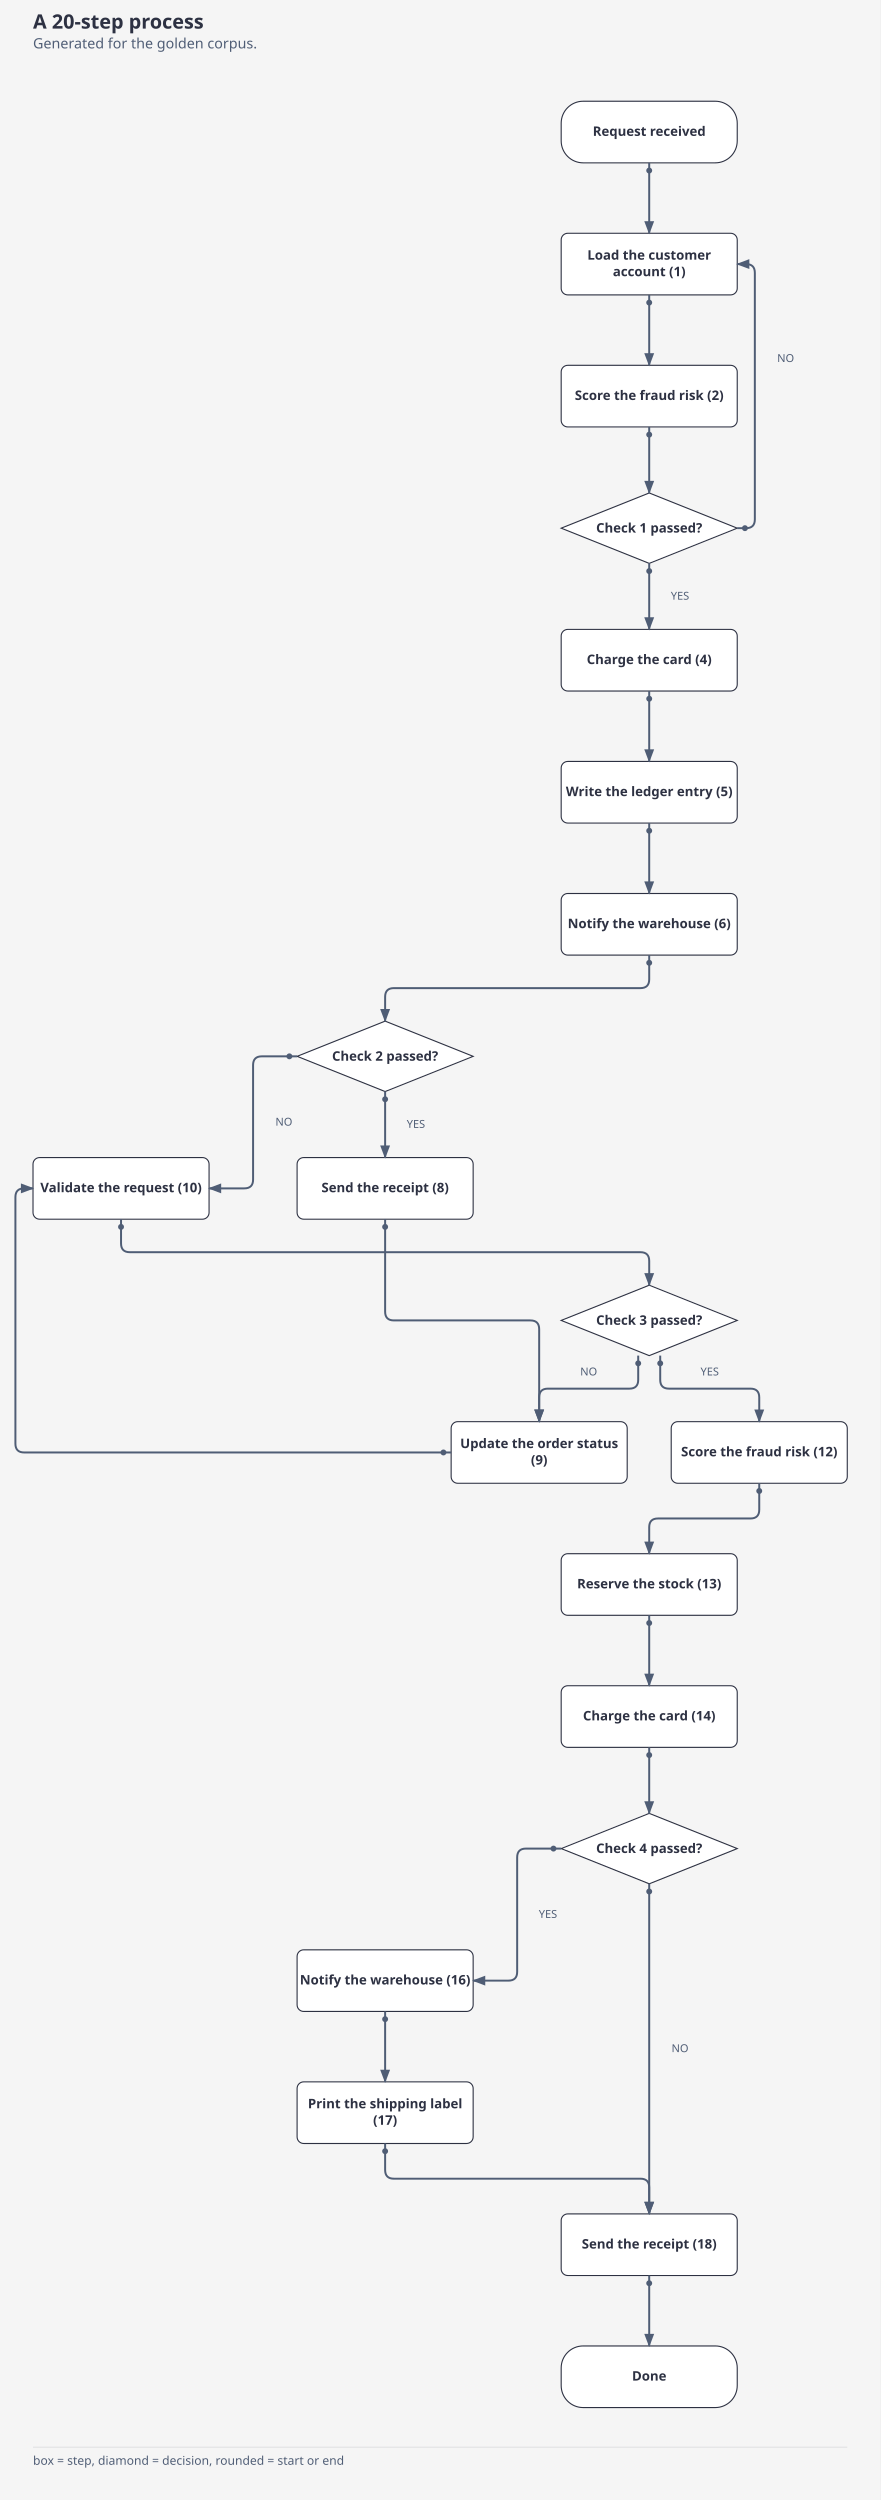
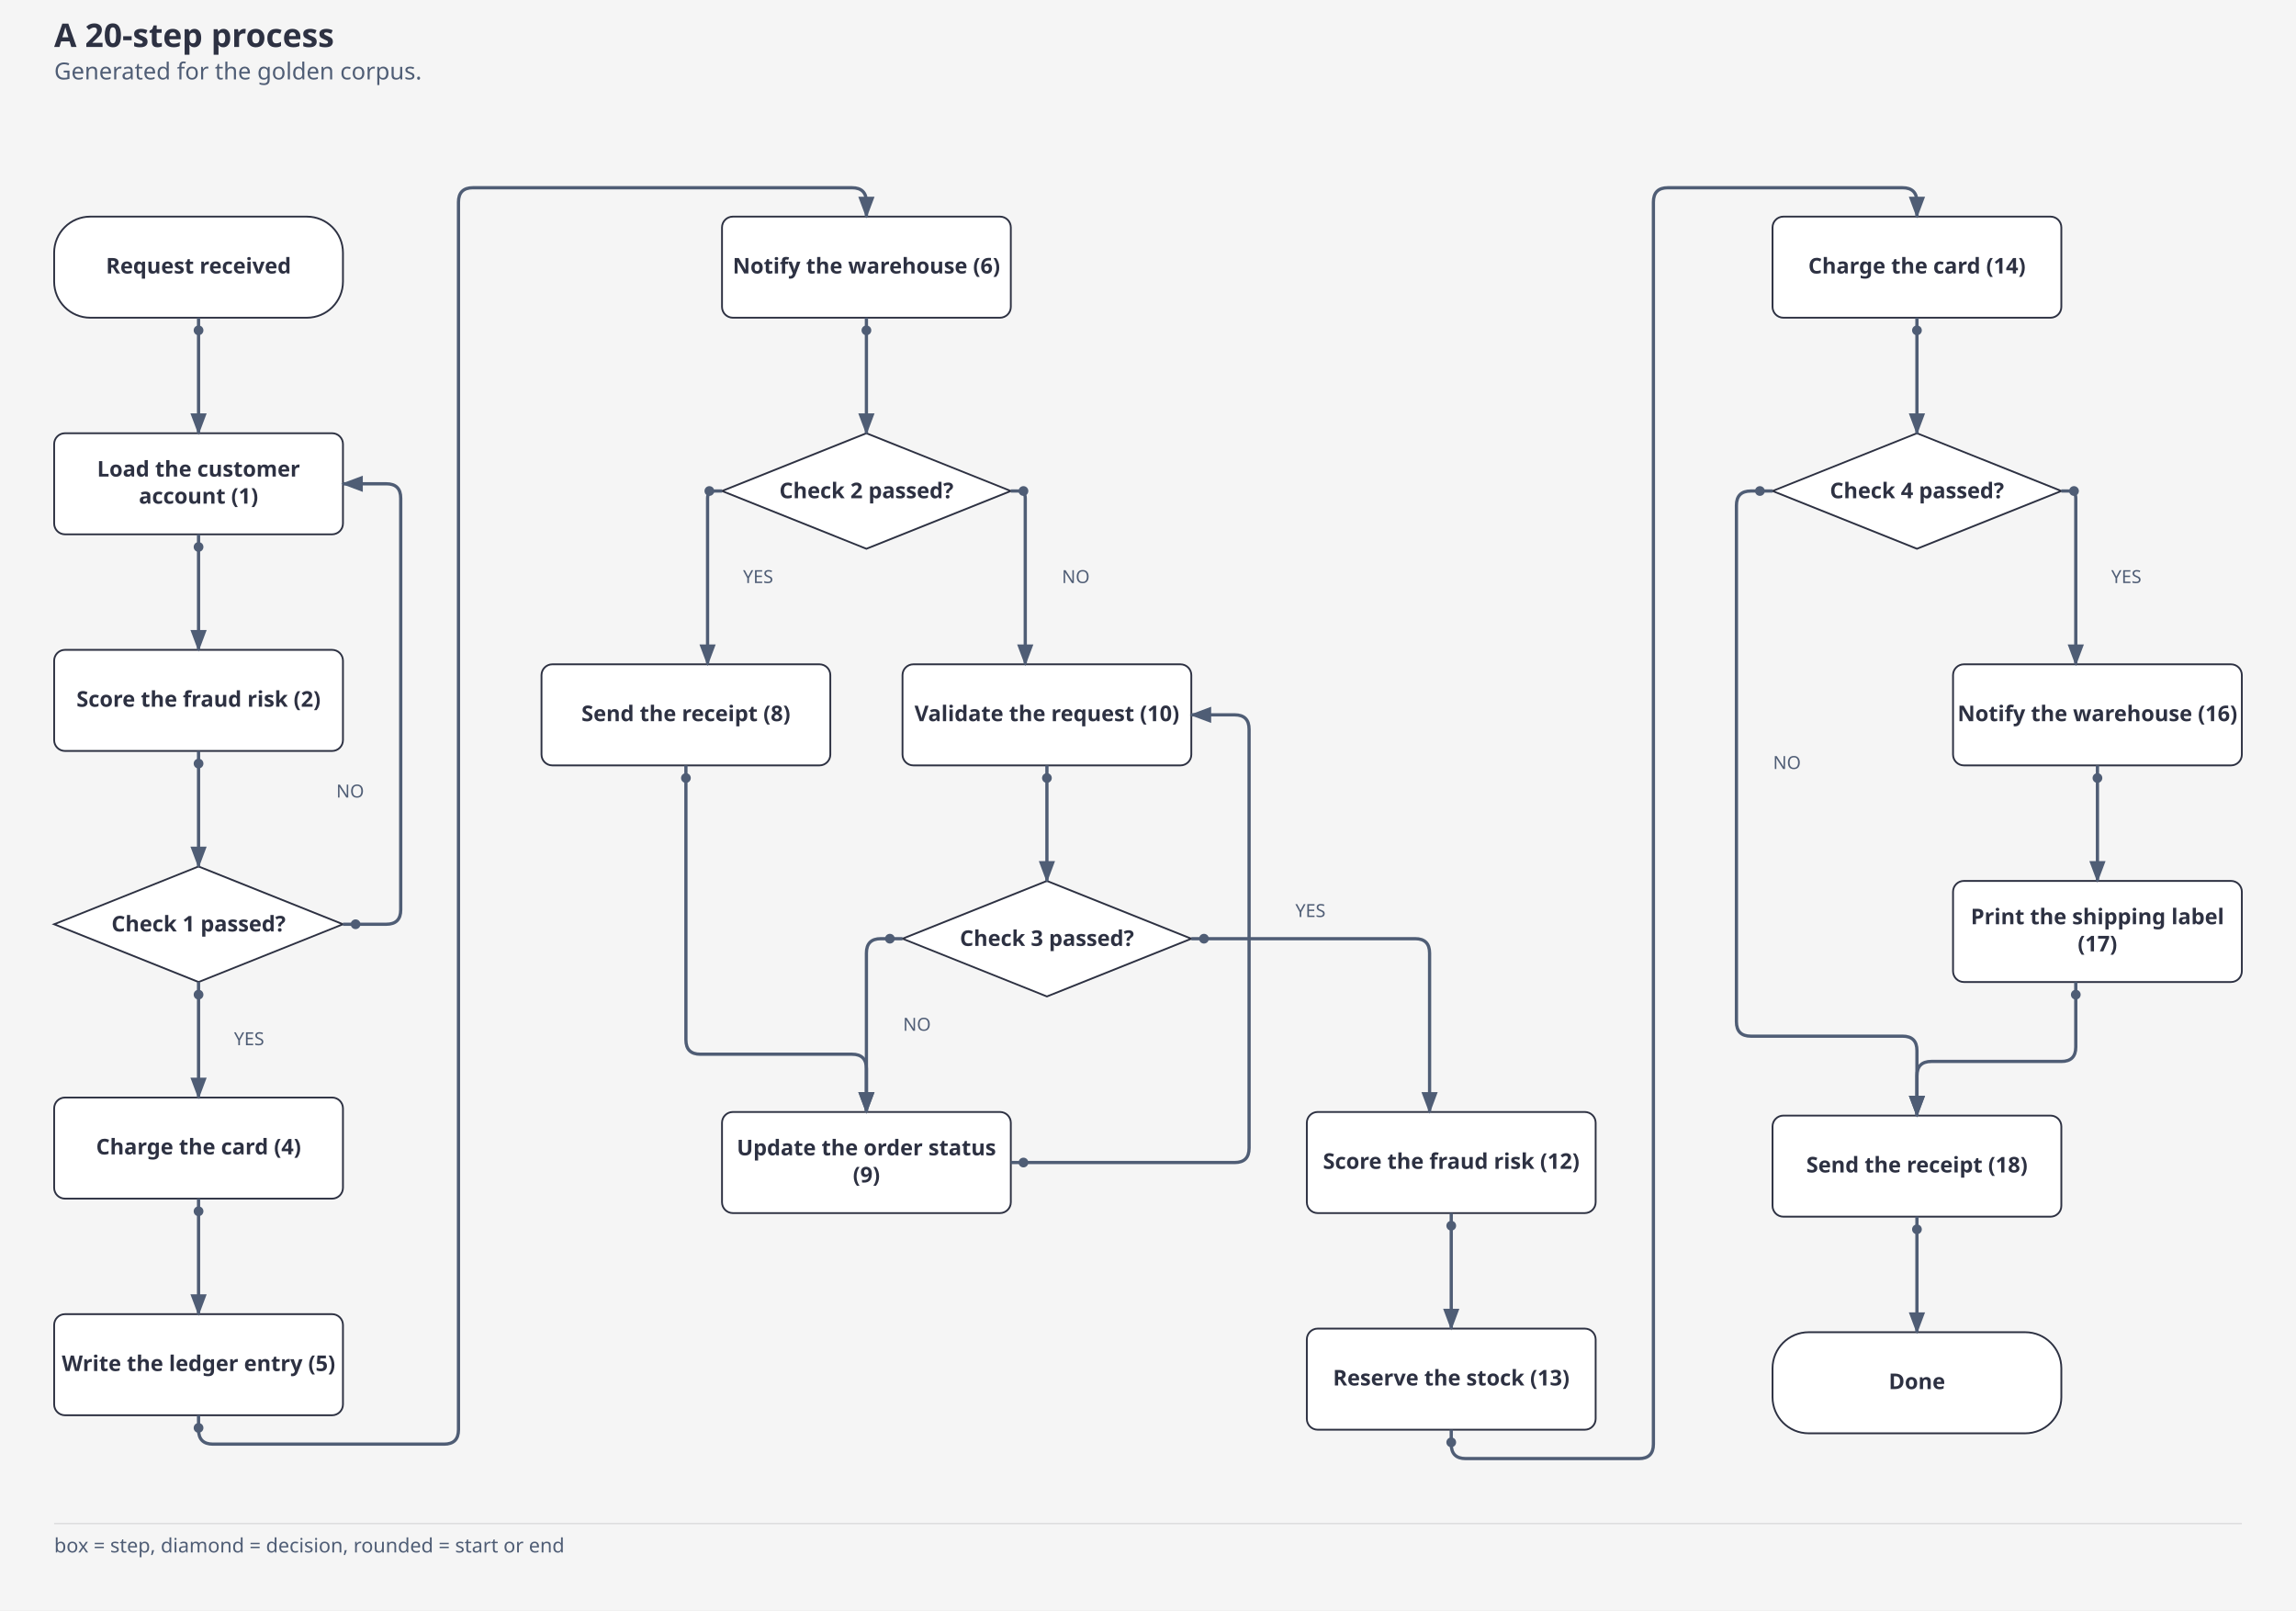
- <svg xmlns="http://www.w3.org/2000/svg" role="graphics-document" aria-roledescription="flow diagram" viewBox="0 0 800 2272" width="800">
-   <rect width="800" height="2272" fill="#f5f5f5" aria-hidden="true" />
+ <svg xmlns="http://www.w3.org/2000/svg" role="graphics-document" aria-roledescription="flow diagram" viewBox="0 0 1272 892" width="1272">
+   <rect width="1272" height="892" fill="#f5f5f5" aria-hidden="true" />
  <defs>
    <marker id="a" markerWidth="12" markerHeight="9" refX="11" refY="4.5" orient="auto" markerUnits="userSpaceOnUse">
      <polygon points="0 0,12 4.5,0 9" fill="#4f5d75" />
    </marker>
    <marker id="aa" markerWidth="12" markerHeight="9" refX="11" refY="4.5" orient="auto" markerUnits="userSpaceOnUse">
      <polygon points="0 0,12 4.5,0 9" fill="#eb6c36" />
    </marker>
    <marker id="al" markerWidth="12" markerHeight="9" refX="11" refY="4.5" orient="auto" markerUnits="userSpaceOnUse">
      <polygon points="0 0,12 4.5,0 9" fill="#2e5aa8" />
    </marker>
    <marker id="ar" markerWidth="12" markerHeight="9" refX="11" refY="4.5" orient="auto" markerUnits="userSpaceOnUse">
      <polygon points="0 0,12 4.5,0 9" fill="#7a8399" />
    </marker>
  </defs>
  <text x="30" y="26" font-size="18" font-weight="600" font-family="system-ui, 'Segoe UI', sans-serif" fill="#2d3142">A 20-step process</text>
  <text x="30" y="44" font-size="13" font-family="system-ui, 'Segoe UI', sans-serif" fill="#4f5d75">Generated for the golden corpus.</text>
-   <rect x="510" y="92" width="160" height="56" rx="20" fill="#f5f5f5" aria-hidden="true" />
-   <rect x="510" y="92" width="160" height="56" rx="20" fill="#ffffff" stroke="#2d3142" data-node="s0" data-label="Request received" role="graphics-symbol" aria-roledescription="start or end" aria-label="Request received" />
-   <text x="590" y="123.5" font-size="12" font-weight="600" font-family="system-ui, 'Segoe UI', sans-serif" fill="#2d3142" text-anchor="middle" aria-hidden="true">Request received</text>
-   <rect x="510" y="212" width="160" height="56" rx="6" fill="#f5f5f5" aria-hidden="true" />
-   <rect x="510" y="212" width="160" height="56" rx="6" fill="#ffffff" stroke="#2d3142" data-node="s1" data-label="Load the customer account (1)" role="graphics-symbol" aria-roledescription="box" aria-label="Load the customer account (1)" />
-   <text x="590" y="236" font-size="12" font-weight="600" font-family="system-ui, 'Segoe UI', sans-serif" fill="#2d3142" text-anchor="middle" aria-hidden="true">Load the customer</text>
-   <text x="590" y="251" font-size="12" font-weight="600" font-family="system-ui, 'Segoe UI', sans-serif" fill="#2d3142" text-anchor="middle" aria-hidden="true">account (1)</text>
-   <rect x="510" y="332" width="160" height="56" rx="6" fill="#f5f5f5" aria-hidden="true" />
-   <rect x="510" y="332" width="160" height="56" rx="6" fill="#ffffff" stroke="#2d3142" data-node="s2" data-label="Score the fraud risk (2)" role="graphics-symbol" aria-roledescription="box" aria-label="Score the fraud risk (2)" />
-   <text x="590" y="363.5" font-size="12" font-weight="600" font-family="system-ui, 'Segoe UI', sans-serif" fill="#2d3142" text-anchor="middle" aria-hidden="true">Score the fraud risk (2)</text>
-   <polygon points="590,448 670,480 590,512 510,480" fill="#f5f5f5" aria-hidden="true" />
-   <polygon points="590,448 670,480 590,512 510,480" fill="#ffffff" stroke="#2d3142" data-node="s3" data-label="Check 1 passed?" data-cx="590" data-cy="480" role="graphics-symbol" aria-roledescription="decision" aria-label="Check 1 passed?" />
-   <text x="590" y="484" font-size="12" font-weight="600" font-family="system-ui, 'Segoe UI', sans-serif" fill="#2d3142" text-anchor="middle" aria-hidden="true">Check 1 passed?</text>
-   <rect x="510" y="572" width="160" height="56" rx="6" fill="#f5f5f5" aria-hidden="true" />
-   <rect x="510" y="572" width="160" height="56" rx="6" fill="#ffffff" stroke="#2d3142" data-node="s4" data-label="Charge the card (4)" role="graphics-symbol" aria-roledescription="box" aria-label="Charge the card (4)" />
-   <text x="590" y="603.5" font-size="12" font-weight="600" font-family="system-ui, 'Segoe UI', sans-serif" fill="#2d3142" text-anchor="middle" aria-hidden="true">Charge the card (4)</text>
-   <rect x="510" y="692" width="160" height="56" rx="6" fill="#f5f5f5" aria-hidden="true" />
-   <rect x="510" y="692" width="160" height="56" rx="6" fill="#ffffff" stroke="#2d3142" data-node="s5" data-label="Write the ledger entry (5)" role="graphics-symbol" aria-roledescription="box" aria-label="Write the ledger entry (5)" />
-   <text x="590" y="723.5" font-size="12" font-weight="600" font-family="system-ui, 'Segoe UI', sans-serif" fill="#2d3142" text-anchor="middle" aria-hidden="true">Write the ledger entry (5)</text>
-   <rect x="510" y="812" width="160" height="56" rx="6" fill="#f5f5f5" aria-hidden="true" />
-   <rect x="510" y="812" width="160" height="56" rx="6" fill="#ffffff" stroke="#2d3142" data-node="s6" data-label="Notify the warehouse (6)" role="graphics-symbol" aria-roledescription="box" aria-label="Notify the warehouse (6)" />
-   <text x="590" y="843.5" font-size="12" font-weight="600" font-family="system-ui, 'Segoe UI', sans-serif" fill="#2d3142" text-anchor="middle" aria-hidden="true">Notify the warehouse (6)</text>
-   <polygon points="350,928 430,960 350,992 270,960" fill="#f5f5f5" aria-hidden="true" />
-   <polygon points="350,928 430,960 350,992 270,960" fill="#ffffff" stroke="#2d3142" data-node="s7" data-label="Check 2 passed?" data-cx="350" data-cy="960" role="graphics-symbol" aria-roledescription="decision" aria-label="Check 2 passed?" />
-   <text x="350" y="964" font-size="12" font-weight="600" font-family="system-ui, 'Segoe UI', sans-serif" fill="#2d3142" text-anchor="middle" aria-hidden="true">Check 2 passed?</text>
-   <rect x="270" y="1052" width="160" height="56" rx="6" fill="#f5f5f5" aria-hidden="true" />
-   <rect x="270" y="1052" width="160" height="56" rx="6" fill="#ffffff" stroke="#2d3142" data-node="s8" data-label="Send the receipt (8)" role="graphics-symbol" aria-roledescription="box" aria-label="Send the receipt (8)" />
-   <text x="350" y="1083.5" font-size="12" font-weight="600" font-family="system-ui, 'Segoe UI', sans-serif" fill="#2d3142" text-anchor="middle" aria-hidden="true">Send the receipt (8)</text>
-   <rect x="30" y="1052" width="160" height="56" rx="6" fill="#f5f5f5" aria-hidden="true" />
-   <rect x="30" y="1052" width="160" height="56" rx="6" fill="#ffffff" stroke="#2d3142" data-node="s10" data-label="Validate the request (10)" role="graphics-symbol" aria-roledescription="box" aria-label="Validate the request (10)" />
-   <text x="110" y="1083.5" font-size="12" font-weight="600" font-family="system-ui, 'Segoe UI', sans-serif" fill="#2d3142" text-anchor="middle" aria-hidden="true">Validate the request (10)</text>
-   <polygon points="590,1168 670,1200 590,1232 510,1200" fill="#f5f5f5" aria-hidden="true" />
-   <polygon points="590,1168 670,1200 590,1232 510,1200" fill="#ffffff" stroke="#2d3142" data-node="s11" data-label="Check 3 passed?" data-cx="590" data-cy="1200" role="graphics-symbol" aria-roledescription="decision" aria-label="Check 3 passed?" />
-   <text x="590" y="1204" font-size="12" font-weight="600" font-family="system-ui, 'Segoe UI', sans-serif" fill="#2d3142" text-anchor="middle" aria-hidden="true">Check 3 passed?</text>
-   <rect x="410" y="1292" width="160" height="56" rx="6" fill="#f5f5f5" aria-hidden="true" />
-   <rect x="410" y="1292" width="160" height="56" rx="6" fill="#ffffff" stroke="#2d3142" data-node="s9" data-label="Update the order status (9)" role="graphics-symbol" aria-roledescription="box" aria-label="Update the order status (9)" />
-   <text x="490" y="1316" font-size="12" font-weight="600" font-family="system-ui, 'Segoe UI', sans-serif" fill="#2d3142" text-anchor="middle" aria-hidden="true">Update the order status</text>
-   <text x="490" y="1331" font-size="12" font-weight="600" font-family="system-ui, 'Segoe UI', sans-serif" fill="#2d3142" text-anchor="middle" aria-hidden="true">(9)</text>
-   <rect x="610" y="1292" width="160" height="56" rx="6" fill="#f5f5f5" aria-hidden="true" />
-   <rect x="610" y="1292" width="160" height="56" rx="6" fill="#ffffff" stroke="#2d3142" data-node="s12" data-label="Score the fraud risk (12)" role="graphics-symbol" aria-roledescription="box" aria-label="Score the fraud risk (12)" />
-   <text x="690" y="1323.5" font-size="12" font-weight="600" font-family="system-ui, 'Segoe UI', sans-serif" fill="#2d3142" text-anchor="middle" aria-hidden="true">Score the fraud risk (12)</text>
-   <rect x="510" y="1412" width="160" height="56" rx="6" fill="#f5f5f5" aria-hidden="true" />
-   <rect x="510" y="1412" width="160" height="56" rx="6" fill="#ffffff" stroke="#2d3142" data-node="s13" data-label="Reserve the stock (13)" role="graphics-symbol" aria-roledescription="box" aria-label="Reserve the stock (13)" />
-   <text x="590" y="1443.5" font-size="12" font-weight="600" font-family="system-ui, 'Segoe UI', sans-serif" fill="#2d3142" text-anchor="middle" aria-hidden="true">Reserve the stock (13)</text>
-   <rect x="510" y="1532" width="160" height="56" rx="6" fill="#f5f5f5" aria-hidden="true" />
-   <rect x="510" y="1532" width="160" height="56" rx="6" fill="#ffffff" stroke="#2d3142" data-node="s14" data-label="Charge the card (14)" role="graphics-symbol" aria-roledescription="box" aria-label="Charge the card (14)" />
-   <text x="590" y="1563.5" font-size="12" font-weight="600" font-family="system-ui, 'Segoe UI', sans-serif" fill="#2d3142" text-anchor="middle" aria-hidden="true">Charge the card (14)</text>
-   <polygon points="590,1648 670,1680 590,1712 510,1680" fill="#f5f5f5" aria-hidden="true" />
-   <polygon points="590,1648 670,1680 590,1712 510,1680" fill="#ffffff" stroke="#2d3142" data-node="s15" data-label="Check 4 passed?" data-cx="590" data-cy="1680" role="graphics-symbol" aria-roledescription="decision" aria-label="Check 4 passed?" />
-   <text x="590" y="1684" font-size="12" font-weight="600" font-family="system-ui, 'Segoe UI', sans-serif" fill="#2d3142" text-anchor="middle" aria-hidden="true">Check 4 passed?</text>
-   <rect x="270" y="1772" width="160" height="56" rx="6" fill="#f5f5f5" aria-hidden="true" />
-   <rect x="270" y="1772" width="160" height="56" rx="6" fill="#ffffff" stroke="#2d3142" data-node="s16" data-label="Notify the warehouse (16)" role="graphics-symbol" aria-roledescription="box" aria-label="Notify the warehouse (16)" />
-   <text x="350" y="1803.5" font-size="12" font-weight="600" font-family="system-ui, 'Segoe UI', sans-serif" fill="#2d3142" text-anchor="middle" aria-hidden="true">Notify the warehouse (16)</text>
-   <rect x="270" y="1892" width="160" height="56" rx="6" fill="#f5f5f5" aria-hidden="true" />
-   <rect x="270" y="1892" width="160" height="56" rx="6" fill="#ffffff" stroke="#2d3142" data-node="s17" data-label="Print the shipping label (17)" role="graphics-symbol" aria-roledescription="box" aria-label="Print the shipping label (17)" />
-   <text x="350" y="1916" font-size="12" font-weight="600" font-family="system-ui, 'Segoe UI', sans-serif" fill="#2d3142" text-anchor="middle" aria-hidden="true">Print the shipping label</text>
-   <text x="350" y="1931" font-size="12" font-weight="600" font-family="system-ui, 'Segoe UI', sans-serif" fill="#2d3142" text-anchor="middle" aria-hidden="true">(17)</text>
-   <rect x="510" y="2012" width="160" height="56" rx="6" fill="#f5f5f5" aria-hidden="true" />
-   <rect x="510" y="2012" width="160" height="56" rx="6" fill="#ffffff" stroke="#2d3142" data-node="s18" data-label="Send the receipt (18)" role="graphics-symbol" aria-roledescription="box" aria-label="Send the receipt (18)" />
-   <text x="590" y="2043.5" font-size="12" font-weight="600" font-family="system-ui, 'Segoe UI', sans-serif" fill="#2d3142" text-anchor="middle" aria-hidden="true">Send the receipt (18)</text>
-   <rect x="510" y="2132" width="160" height="56" rx="20" fill="#f5f5f5" aria-hidden="true" />
-   <rect x="510" y="2132" width="160" height="56" rx="20" fill="#ffffff" stroke="#2d3142" data-node="s19" data-label="Done" role="graphics-symbol" aria-roledescription="start or end" aria-label="Done" />
-   <text x="590" y="2163.5" font-size="12" font-weight="600" font-family="system-ui, 'Segoe UI', sans-serif" fill="#2d3142" text-anchor="middle" aria-hidden="true">Done</text>
-   <path d="M590,148 L590,212" fill="none" stroke="#4f5d75" stroke-width="1.8" marker-end="url(#a)" data-from="s0" data-to="s1" data-label="" data-id="s0-&gt;s1" data-from-port="s" data-to-port="n" role="graphics-symbol" aria-roledescription="arrow" aria-label="Request received to Load the customer account (1)" />
-   <circle cx="590" cy="155" r="2.7" fill="#4f5d75" aria-hidden="true" />
-   <path d="M590,268 L590,332" fill="none" stroke="#4f5d75" stroke-width="1.8" marker-end="url(#a)" data-from="s1" data-to="s2" data-label="" data-id="s1-&gt;s2" data-from-port="s" data-to-port="n" role="graphics-symbol" aria-roledescription="arrow" aria-label="Load the customer account (1) to Score the fraud risk (2)" />
-   <circle cx="590" cy="275" r="2.7" fill="#4f5d75" aria-hidden="true" />
-   <path d="M590,388 L590,448" fill="none" stroke="#4f5d75" stroke-width="1.8" marker-end="url(#a)" data-from="s2" data-to="s3" data-label="" data-id="s2-&gt;s3" data-from-port="s" data-to-port="n" role="graphics-symbol" aria-roledescription="arrow" aria-label="Score the fraud risk (2) to Check 1 passed?" />
-   <circle cx="590" cy="395" r="2.7" fill="#4f5d75" aria-hidden="true" />
-   <path d="M670,480 L678,480 Q686,480 686,472 L686,248 Q686,240 678,240 L670,240" fill="none" stroke="#4f5d75" stroke-width="1.8" marker-end="url(#a)" data-from="s3" data-to="s1" data-label="no" data-id="s3-&gt;s1:no" data-from-port="e" data-to-port="e" role="graphics-symbol" aria-roledescription="arrow" aria-label="Check 1 passed? to Load the customer account (1): no" />
-   <circle cx="677" cy="480" r="2.7" fill="#4f5d75" aria-hidden="true" />
-   <rect x="694" y="317" width="40" height="16" rx="2" fill="#f5f5f5" aria-hidden="true" />
-   <text x="714" y="329" font-size="10" font-family="system-ui, 'Segoe UI', sans-serif" fill="#4f5d75" text-anchor="middle" aria-hidden="true">NO</text>
-   <path d="M590,512 L590,572" fill="none" stroke="#4f5d75" stroke-width="1.8" marker-end="url(#a)" data-from="s3" data-to="s4" data-label="yes" data-id="s3-&gt;s4:yes" data-from-port="s" data-to-port="n" role="graphics-symbol" aria-roledescription="arrow" aria-label="Check 1 passed? to Charge the card (4): yes" />
-   <circle cx="590" cy="519" r="2.7" fill="#4f5d75" aria-hidden="true" />
-   <rect x="598" y="533" width="40" height="16" rx="2" fill="#f5f5f5" aria-hidden="true" />
-   <text x="618" y="545" font-size="10" font-family="system-ui, 'Segoe UI', sans-serif" fill="#4f5d75" text-anchor="middle" aria-hidden="true">YES</text>
-   <path d="M590,628 L590,692" fill="none" stroke="#4f5d75" stroke-width="1.8" marker-end="url(#a)" data-from="s4" data-to="s5" data-label="" data-id="s4-&gt;s5" data-from-port="s" data-to-port="n" role="graphics-symbol" aria-roledescription="arrow" aria-label="Charge the card (4) to Write the ledger entry (5)" />
-   <circle cx="590" cy="635" r="2.7" fill="#4f5d75" aria-hidden="true" />
-   <path d="M590,748 L590,812" fill="none" stroke="#4f5d75" stroke-width="1.8" marker-end="url(#a)" data-from="s5" data-to="s6" data-label="" data-id="s5-&gt;s6" data-from-port="s" data-to-port="n" role="graphics-symbol" aria-roledescription="arrow" aria-label="Write the ledger entry (5) to Notify the warehouse (6)" />
-   <circle cx="590" cy="755" r="2.7" fill="#4f5d75" aria-hidden="true" />
-   <path d="M590,868 L590,890 Q590,898 582,898 L358,898 Q350,898 350,906 L350,928" fill="none" stroke="#4f5d75" stroke-width="1.8" marker-end="url(#a)" data-from="s6" data-to="s7" data-label="" data-id="s6-&gt;s7" data-from-port="s" data-to-port="n" role="graphics-symbol" aria-roledescription="arrow" aria-label="Notify the warehouse (6) to Check 2 passed?" />
-   <circle cx="590" cy="875" r="2.7" fill="#4f5d75" aria-hidden="true" />
-   <path d="M270,960 L238,960 Q230,960 230,968 L230,1072 Q230,1080 222,1080 L190,1080" fill="none" stroke="#4f5d75" stroke-width="1.8" marker-end="url(#a)" data-from="s7" data-to="s10" data-label="no" data-id="s7-&gt;s10:no" data-from-port="w" data-to-port="e" role="graphics-symbol" aria-roledescription="arrow" aria-label="Check 2 passed? to Validate the request (10): no" />
-   <circle cx="263" cy="960" r="2.7" fill="#4f5d75" aria-hidden="true" />
-   <rect x="238" y="1011" width="40" height="16" rx="2" fill="#f5f5f5" aria-hidden="true" />
-   <text x="258" y="1023" font-size="10" font-family="system-ui, 'Segoe UI', sans-serif" fill="#4f5d75" text-anchor="middle" aria-hidden="true">NO</text>
-   <path d="M350,992 L350,1052" fill="none" stroke="#4f5d75" stroke-width="1.8" marker-end="url(#a)" data-from="s7" data-to="s8" data-label="yes" data-id="s7-&gt;s8:yes" data-from-port="s" data-to-port="n" role="graphics-symbol" aria-roledescription="arrow" aria-label="Check 2 passed? to Send the receipt (8): yes" />
-   <circle cx="350" cy="999" r="2.7" fill="#4f5d75" aria-hidden="true" />
-   <rect x="358" y="1013" width="40" height="16" rx="2" fill="#f5f5f5" aria-hidden="true" />
-   <text x="378" y="1025" font-size="10" font-family="system-ui, 'Segoe UI', sans-serif" fill="#4f5d75" text-anchor="middle" aria-hidden="true">YES</text>
-   <path d="M350,1108 L350,1192 Q350,1200 358,1200 L482,1200 Q490,1200 490,1208 L490,1292" fill="none" stroke="#4f5d75" stroke-width="1.8" marker-end="url(#a)" data-from="s8" data-to="s9" data-label="" data-id="s8-&gt;s9" data-from-port="s" data-to-port="n" role="graphics-symbol" aria-roledescription="arrow" aria-label="Send the receipt (8) to Update the order status (9)" />
-   <circle cx="350" cy="1115" r="2.7" fill="#4f5d75" aria-hidden="true" />
-   <path d="M410,1320 L22,1320 Q14,1320 14,1312 L14,1088 Q14,1080 22,1080 L30,1080" fill="none" stroke="#4f5d75" stroke-width="1.8" marker-end="url(#a)" data-from="s9" data-to="s10" data-label="" data-id="s9-&gt;s10" data-from-port="w" data-to-port="w" role="graphics-symbol" aria-roledescription="arrow" aria-label="Update the order status (9) to Validate the request (10)" />
-   <circle cx="403" cy="1320" r="2.7" fill="#4f5d75" aria-hidden="true" />
-   <path d="M110,1108 L110,1130 Q110,1138 118,1138 L582,1138 Q590,1138 590,1146 L590,1168" fill="none" stroke="#4f5d75" stroke-width="1.8" marker-end="url(#a)" data-from="s10" data-to="s11" data-label="" data-id="s10-&gt;s11" data-from-port="s" data-to-port="n" role="graphics-symbol" aria-roledescription="arrow" aria-label="Validate the request (10) to Check 3 passed?" />
-   <circle cx="110" cy="1115" r="2.7" fill="#4f5d75" aria-hidden="true" />
-   <path d="M580,1232 L580,1254 Q580,1262 572,1262 L498,1262 Q490,1262 490,1270 L490,1292" fill="none" stroke="#4f5d75" stroke-width="1.8" marker-end="url(#a)" data-from="s11" data-to="s9" data-label="no" data-id="s11-&gt;s9:no" data-from-port="s" data-to-port="n" role="graphics-symbol" aria-roledescription="arrow" aria-label="Check 3 passed? to Update the order status (9): no" />
-   <circle cx="580" cy="1239" r="2.7" fill="#4f5d75" aria-hidden="true" />
-   <rect x="515" y="1238" width="40" height="16" rx="2" fill="#f5f5f5" aria-hidden="true" />
-   <text x="535" y="1250" font-size="10" font-family="system-ui, 'Segoe UI', sans-serif" fill="#4f5d75" text-anchor="middle" aria-hidden="true">NO</text>
-   <path d="M600,1232 L600,1254 Q600,1262 608,1262 L682,1262 Q690,1262 690,1270 L690,1292" fill="none" stroke="#4f5d75" stroke-width="1.8" marker-end="url(#a)" data-from="s11" data-to="s12" data-label="yes" data-id="s11-&gt;s12:yes" data-from-port="s" data-to-port="n" role="graphics-symbol" aria-roledescription="arrow" aria-label="Check 3 passed? to Score the fraud risk (12): yes" />
-   <circle cx="600" cy="1239" r="2.7" fill="#4f5d75" aria-hidden="true" />
-   <rect x="625" y="1238" width="40" height="16" rx="2" fill="#f5f5f5" aria-hidden="true" />
-   <text x="645" y="1250" font-size="10" font-family="system-ui, 'Segoe UI', sans-serif" fill="#4f5d75" text-anchor="middle" aria-hidden="true">YES</text>
-   <path d="M690,1348 L690,1372 Q690,1380 682,1380 L598,1380 Q590,1380 590,1388 L590,1412" fill="none" stroke="#4f5d75" stroke-width="1.8" marker-end="url(#a)" data-from="s12" data-to="s13" data-label="" data-id="s12-&gt;s13" data-from-port="s" data-to-port="n" role="graphics-symbol" aria-roledescription="arrow" aria-label="Score the fraud risk (12) to Reserve the stock (13)" />
-   <circle cx="690" cy="1355" r="2.7" fill="#4f5d75" aria-hidden="true" />
-   <path d="M590,1468 L590,1532" fill="none" stroke="#4f5d75" stroke-width="1.8" marker-end="url(#a)" data-from="s13" data-to="s14" data-label="" data-id="s13-&gt;s14" data-from-port="s" data-to-port="n" role="graphics-symbol" aria-roledescription="arrow" aria-label="Reserve the stock (13) to Charge the card (14)" />
-   <circle cx="590" cy="1475" r="2.7" fill="#4f5d75" aria-hidden="true" />
-   <path d="M590,1588 L590,1648" fill="none" stroke="#4f5d75" stroke-width="1.8" marker-end="url(#a)" data-from="s14" data-to="s15" data-label="" data-id="s14-&gt;s15" data-from-port="s" data-to-port="n" role="graphics-symbol" aria-roledescription="arrow" aria-label="Charge the card (14) to Check 4 passed?" />
-   <circle cx="590" cy="1595" r="2.7" fill="#4f5d75" aria-hidden="true" />
-   <path d="M590,1712 L590,2012" fill="none" stroke="#4f5d75" stroke-width="1.8" marker-end="url(#a)" data-from="s15" data-to="s18" data-label="no" data-id="s15-&gt;s18:no" data-from-port="s" data-to-port="n" role="graphics-symbol" aria-roledescription="arrow" aria-label="Check 4 passed? to Send the receipt (18): no" />
-   <circle cx="590" cy="1719" r="2.7" fill="#4f5d75" aria-hidden="true" />
-   <rect x="598" y="1853" width="40" height="16" rx="2" fill="#f5f5f5" aria-hidden="true" />
-   <text x="618" y="1865" font-size="10" font-family="system-ui, 'Segoe UI', sans-serif" fill="#4f5d75" text-anchor="middle" aria-hidden="true">NO</text>
-   <path d="M510,1680 L478,1680 Q470,1680 470,1688 L470,1792 Q470,1800 462,1800 L430,1800" fill="none" stroke="#4f5d75" stroke-width="1.8" marker-end="url(#a)" data-from="s15" data-to="s16" data-label="yes" data-id="s15-&gt;s16:yes" data-from-port="w" data-to-port="e" role="graphics-symbol" aria-roledescription="arrow" aria-label="Check 4 passed? to Notify the warehouse (16): yes" />
-   <circle cx="503" cy="1680" r="2.7" fill="#4f5d75" aria-hidden="true" />
-   <rect x="478" y="1731" width="40" height="16" rx="2" fill="#f5f5f5" aria-hidden="true" />
-   <text x="498" y="1743" font-size="10" font-family="system-ui, 'Segoe UI', sans-serif" fill="#4f5d75" text-anchor="middle" aria-hidden="true">YES</text>
-   <path d="M350,1828 L350,1892" fill="none" stroke="#4f5d75" stroke-width="1.8" marker-end="url(#a)" data-from="s16" data-to="s17" data-label="" data-id="s16-&gt;s17" data-from-port="s" data-to-port="n" role="graphics-symbol" aria-roledescription="arrow" aria-label="Notify the warehouse (16) to Print the shipping label (17)" />
-   <circle cx="350" cy="1835" r="2.7" fill="#4f5d75" aria-hidden="true" />
-   <path d="M350,1948 L350,1972 Q350,1980 358,1980 L582,1980 Q590,1980 590,1988 L590,2012" fill="none" stroke="#4f5d75" stroke-width="1.8" marker-end="url(#a)" data-from="s17" data-to="s18" data-label="" data-id="s17-&gt;s18" data-from-port="s" data-to-port="n" role="graphics-symbol" aria-roledescription="arrow" aria-label="Print the shipping label (17) to Send the receipt (18)" />
-   <circle cx="350" cy="1955" r="2.7" fill="#4f5d75" aria-hidden="true" />
-   <path d="M590,2068 L590,2132" fill="none" stroke="#4f5d75" stroke-width="1.8" marker-end="url(#a)" data-from="s18" data-to="s19" data-label="" data-id="s18-&gt;s19" data-from-port="s" data-to-port="n" role="graphics-symbol" aria-roledescription="arrow" aria-label="Send the receipt (18) to Done" />
-   <circle cx="590" cy="2075" r="2.7" fill="#4f5d75" aria-hidden="true" />
-   <line x1="30" y1="2224" x2="770" y2="2224" stroke="rgba(45,49,66,0.12)" stroke-width=".8" aria-hidden="true" />
-   <text x="30" y="2240" font-size="11" font-family="system-ui, 'Segoe UI', sans-serif" fill="#4f5d75">box = step, diamond = decision, rounded = start or end</text>
+   <rect x="30" y="120" width="160" height="56" rx="20" fill="#f5f5f5" aria-hidden="true" />
+   <rect x="30" y="120" width="160" height="56" rx="20" fill="#ffffff" stroke="#2d3142" data-node="s0" data-label="Request received" role="graphics-symbol" aria-roledescription="start or end" aria-label="Request received" />
+   <text x="110" y="151.5" font-size="12" font-weight="600" font-family="system-ui, 'Segoe UI', sans-serif" fill="#2d3142" text-anchor="middle" aria-hidden="true">Request received</text>
+   <rect x="30" y="240" width="160" height="56" rx="6" fill="#f5f5f5" aria-hidden="true" />
+   <rect x="30" y="240" width="160" height="56" rx="6" fill="#ffffff" stroke="#2d3142" data-node="s1" data-label="Load the customer account (1)" role="graphics-symbol" aria-roledescription="box" aria-label="Load the customer account (1)" />
+   <text x="110" y="264" font-size="12" font-weight="600" font-family="system-ui, 'Segoe UI', sans-serif" fill="#2d3142" text-anchor="middle" aria-hidden="true">Load the customer</text>
+   <text x="110" y="279" font-size="12" font-weight="600" font-family="system-ui, 'Segoe UI', sans-serif" fill="#2d3142" text-anchor="middle" aria-hidden="true">account (1)</text>
+   <rect x="30" y="360" width="160" height="56" rx="6" fill="#f5f5f5" aria-hidden="true" />
+   <rect x="30" y="360" width="160" height="56" rx="6" fill="#ffffff" stroke="#2d3142" data-node="s2" data-label="Score the fraud risk (2)" role="graphics-symbol" aria-roledescription="box" aria-label="Score the fraud risk (2)" />
+   <text x="110" y="391.5" font-size="12" font-weight="600" font-family="system-ui, 'Segoe UI', sans-serif" fill="#2d3142" text-anchor="middle" aria-hidden="true">Score the fraud risk (2)</text>
+   <polygon points="110,480 190,512 110,544 30,512" fill="#f5f5f5" aria-hidden="true" />
+   <polygon points="110,480 190,512 110,544 30,512" fill="#ffffff" stroke="#2d3142" data-node="s3" data-label="Check 1 passed?" data-cx="110" data-cy="512" role="graphics-symbol" aria-roledescription="decision" aria-label="Check 1 passed?" />
+   <text x="110" y="516" font-size="12" font-weight="600" font-family="system-ui, 'Segoe UI', sans-serif" fill="#2d3142" text-anchor="middle" aria-hidden="true">Check 1 passed?</text>
+   <rect x="30" y="608" width="160" height="56" rx="6" fill="#f5f5f5" aria-hidden="true" />
+   <rect x="30" y="608" width="160" height="56" rx="6" fill="#ffffff" stroke="#2d3142" data-node="s4" data-label="Charge the card (4)" role="graphics-symbol" aria-roledescription="box" aria-label="Charge the card (4)" />
+   <text x="110" y="639.5" font-size="12" font-weight="600" font-family="system-ui, 'Segoe UI', sans-serif" fill="#2d3142" text-anchor="middle" aria-hidden="true">Charge the card (4)</text>
+   <rect x="30" y="728" width="160" height="56" rx="6" fill="#f5f5f5" aria-hidden="true" />
+   <rect x="30" y="728" width="160" height="56" rx="6" fill="#ffffff" stroke="#2d3142" data-node="s5" data-label="Write the ledger entry (5)" role="graphics-symbol" aria-roledescription="box" aria-label="Write the ledger entry (5)" />
+   <text x="110" y="759.5" font-size="12" font-weight="600" font-family="system-ui, 'Segoe UI', sans-serif" fill="#2d3142" text-anchor="middle" aria-hidden="true">Write the ledger entry (5)</text>
+   <rect x="400" y="120" width="160" height="56" rx="6" fill="#f5f5f5" aria-hidden="true" />
+   <rect x="400" y="120" width="160" height="56" rx="6" fill="#ffffff" stroke="#2d3142" data-node="s6" data-label="Notify the warehouse (6)" role="graphics-symbol" aria-roledescription="box" aria-label="Notify the warehouse (6)" />
+   <text x="480" y="151.5" font-size="12" font-weight="600" font-family="system-ui, 'Segoe UI', sans-serif" fill="#2d3142" text-anchor="middle" aria-hidden="true">Notify the warehouse (6)</text>
+   <polygon points="480,240 560,272 480,304 400,272" fill="#f5f5f5" aria-hidden="true" />
+   <polygon points="480,240 560,272 480,304 400,272" fill="#ffffff" stroke="#2d3142" data-node="s7" data-label="Check 2 passed?" data-cx="480" data-cy="272" role="graphics-symbol" aria-roledescription="decision" aria-label="Check 2 passed?" />
+   <text x="480" y="276" font-size="12" font-weight="600" font-family="system-ui, 'Segoe UI', sans-serif" fill="#2d3142" text-anchor="middle" aria-hidden="true">Check 2 passed?</text>
+   <rect x="300" y="368" width="160" height="56" rx="6" fill="#f5f5f5" aria-hidden="true" />
+   <rect x="300" y="368" width="160" height="56" rx="6" fill="#ffffff" stroke="#2d3142" data-node="s8" data-label="Send the receipt (8)" role="graphics-symbol" aria-roledescription="box" aria-label="Send the receipt (8)" />
+   <text x="380" y="399.5" font-size="12" font-weight="600" font-family="system-ui, 'Segoe UI', sans-serif" fill="#2d3142" text-anchor="middle" aria-hidden="true">Send the receipt (8)</text>
+   <rect x="400" y="616" width="160" height="56" rx="6" fill="#f5f5f5" aria-hidden="true" />
+   <rect x="400" y="616" width="160" height="56" rx="6" fill="#ffffff" stroke="#2d3142" data-node="s9" data-label="Update the order status (9)" role="graphics-symbol" aria-roledescription="box" aria-label="Update the order status (9)" />
+   <text x="480" y="640" font-size="12" font-weight="600" font-family="system-ui, 'Segoe UI', sans-serif" fill="#2d3142" text-anchor="middle" aria-hidden="true">Update the order status</text>
+   <text x="480" y="655" font-size="12" font-weight="600" font-family="system-ui, 'Segoe UI', sans-serif" fill="#2d3142" text-anchor="middle" aria-hidden="true">(9)</text>
+   <rect x="500" y="368" width="160" height="56" rx="6" fill="#f5f5f5" aria-hidden="true" />
+   <rect x="500" y="368" width="160" height="56" rx="6" fill="#ffffff" stroke="#2d3142" data-node="s10" data-label="Validate the request (10)" role="graphics-symbol" aria-roledescription="box" aria-label="Validate the request (10)" />
+   <text x="580" y="399.5" font-size="12" font-weight="600" font-family="system-ui, 'Segoe UI', sans-serif" fill="#2d3142" text-anchor="middle" aria-hidden="true">Validate the request (10)</text>
+   <polygon points="580,488 660,520 580,552 500,520" fill="#f5f5f5" aria-hidden="true" />
+   <polygon points="580,488 660,520 580,552 500,520" fill="#ffffff" stroke="#2d3142" data-node="s11" data-label="Check 3 passed?" data-cx="580" data-cy="520" role="graphics-symbol" aria-roledescription="decision" aria-label="Check 3 passed?" />
+   <text x="580" y="524" font-size="12" font-weight="600" font-family="system-ui, 'Segoe UI', sans-serif" fill="#2d3142" text-anchor="middle" aria-hidden="true">Check 3 passed?</text>
+   <rect x="724" y="616" width="160" height="56" rx="6" fill="#f5f5f5" aria-hidden="true" />
+   <rect x="724" y="616" width="160" height="56" rx="6" fill="#ffffff" stroke="#2d3142" data-node="s12" data-label="Score the fraud risk (12)" role="graphics-symbol" aria-roledescription="box" aria-label="Score the fraud risk (12)" />
+   <text x="804" y="647.5" font-size="12" font-weight="600" font-family="system-ui, 'Segoe UI', sans-serif" fill="#2d3142" text-anchor="middle" aria-hidden="true">Score the fraud risk (12)</text>
+   <rect x="724" y="736" width="160" height="56" rx="6" fill="#f5f5f5" aria-hidden="true" />
+   <rect x="724" y="736" width="160" height="56" rx="6" fill="#ffffff" stroke="#2d3142" data-node="s13" data-label="Reserve the stock (13)" role="graphics-symbol" aria-roledescription="box" aria-label="Reserve the stock (13)" />
+   <text x="804" y="767.5" font-size="12" font-weight="600" font-family="system-ui, 'Segoe UI', sans-serif" fill="#2d3142" text-anchor="middle" aria-hidden="true">Reserve the stock (13)</text>
+   <rect x="982" y="120" width="160" height="56" rx="6" fill="#f5f5f5" aria-hidden="true" />
+   <rect x="982" y="120" width="160" height="56" rx="6" fill="#ffffff" stroke="#2d3142" data-node="s14" data-label="Charge the card (14)" role="graphics-symbol" aria-roledescription="box" aria-label="Charge the card (14)" />
+   <text x="1062" y="151.5" font-size="12" font-weight="600" font-family="system-ui, 'Segoe UI', sans-serif" fill="#2d3142" text-anchor="middle" aria-hidden="true">Charge the card (14)</text>
+   <polygon points="1062,240 1142,272 1062,304 982,272" fill="#f5f5f5" aria-hidden="true" />
+   <polygon points="1062,240 1142,272 1062,304 982,272" fill="#ffffff" stroke="#2d3142" data-node="s15" data-label="Check 4 passed?" data-cx="1062" data-cy="272" role="graphics-symbol" aria-roledescription="decision" aria-label="Check 4 passed?" />
+   <text x="1062" y="276" font-size="12" font-weight="600" font-family="system-ui, 'Segoe UI', sans-serif" fill="#2d3142" text-anchor="middle" aria-hidden="true">Check 4 passed?</text>
+   <rect x="1082" y="368" width="160" height="56" rx="6" fill="#f5f5f5" aria-hidden="true" />
+   <rect x="1082" y="368" width="160" height="56" rx="6" fill="#ffffff" stroke="#2d3142" data-node="s16" data-label="Notify the warehouse (16)" role="graphics-symbol" aria-roledescription="box" aria-label="Notify the warehouse (16)" />
+   <text x="1162" y="399.5" font-size="12" font-weight="600" font-family="system-ui, 'Segoe UI', sans-serif" fill="#2d3142" text-anchor="middle" aria-hidden="true">Notify the warehouse (16)</text>
+   <rect x="1082" y="488" width="160" height="56" rx="6" fill="#f5f5f5" aria-hidden="true" />
+   <rect x="1082" y="488" width="160" height="56" rx="6" fill="#ffffff" stroke="#2d3142" data-node="s17" data-label="Print the shipping label (17)" role="graphics-symbol" aria-roledescription="box" aria-label="Print the shipping label (17)" />
+   <text x="1162" y="512" font-size="12" font-weight="600" font-family="system-ui, 'Segoe UI', sans-serif" fill="#2d3142" text-anchor="middle" aria-hidden="true">Print the shipping label</text>
+   <text x="1162" y="527" font-size="12" font-weight="600" font-family="system-ui, 'Segoe UI', sans-serif" fill="#2d3142" text-anchor="middle" aria-hidden="true">(17)</text>
+   <rect x="982" y="618" width="160" height="56" rx="6" fill="#f5f5f5" aria-hidden="true" />
+   <rect x="982" y="618" width="160" height="56" rx="6" fill="#ffffff" stroke="#2d3142" data-node="s18" data-label="Send the receipt (18)" role="graphics-symbol" aria-roledescription="box" aria-label="Send the receipt (18)" />
+   <text x="1062" y="649.5" font-size="12" font-weight="600" font-family="system-ui, 'Segoe UI', sans-serif" fill="#2d3142" text-anchor="middle" aria-hidden="true">Send the receipt (18)</text>
+   <rect x="982" y="738" width="160" height="56" rx="20" fill="#f5f5f5" aria-hidden="true" />
+   <rect x="982" y="738" width="160" height="56" rx="20" fill="#ffffff" stroke="#2d3142" data-node="s19" data-label="Done" role="graphics-symbol" aria-roledescription="start or end" aria-label="Done" />
+   <text x="1062" y="769.5" font-size="12" font-weight="600" font-family="system-ui, 'Segoe UI', sans-serif" fill="#2d3142" text-anchor="middle" aria-hidden="true">Done</text>
+   <path d="M110,176 L110,240" fill="none" stroke="#4f5d75" stroke-width="1.8" marker-end="url(#a)" data-from="s0" data-to="s1" data-label="" data-id="s0-&gt;s1" data-from-port="s" data-to-port="n" role="graphics-symbol" aria-roledescription="arrow" aria-label="Request received to Load the customer account (1)" />
+   <circle cx="110" cy="183" r="2.7" fill="#4f5d75" aria-hidden="true" />
+   <path d="M110,296 L110,360" fill="none" stroke="#4f5d75" stroke-width="1.8" marker-end="url(#a)" data-from="s1" data-to="s2" data-label="" data-id="s1-&gt;s2" data-from-port="s" data-to-port="n" role="graphics-symbol" aria-roledescription="arrow" aria-label="Load the customer account (1) to Score the fraud risk (2)" />
+   <circle cx="110" cy="303" r="2.7" fill="#4f5d75" aria-hidden="true" />
+   <path d="M110,416 L110,480" fill="none" stroke="#4f5d75" stroke-width="1.8" marker-end="url(#a)" data-from="s2" data-to="s3" data-label="" data-id="s2-&gt;s3" data-from-port="s" data-to-port="n" role="graphics-symbol" aria-roledescription="arrow" aria-label="Score the fraud risk (2) to Check 1 passed?" />
+   <circle cx="110" cy="423" r="2.7" fill="#4f5d75" aria-hidden="true" />
+   <path d="M190,512 L214,512 Q222,512 222,504 L222,276 Q222,268 214,268 L190,268" fill="none" stroke="#4f5d75" stroke-width="1.8" marker-end="url(#a)" data-from="s3" data-to="s1" data-label="no" data-id="s3-&gt;s1:no" data-from-port="e" data-to-port="e" role="graphics-symbol" aria-roledescription="arrow" aria-label="Check 1 passed? to Load the customer account (1): no" />
+   <circle cx="197" cy="512" r="2.7" fill="#4f5d75" aria-hidden="true" />
+   <path d="M110,544 L110,608" fill="none" stroke="#4f5d75" stroke-width="1.8" marker-end="url(#a)" data-from="s3" data-to="s4" data-label="yes" data-id="s3-&gt;s4:yes" data-from-port="s" data-to-port="n" role="graphics-symbol" aria-roledescription="arrow" aria-label="Check 1 passed? to Charge the card (4): yes" />
+   <circle cx="110" cy="551" r="2.7" fill="#4f5d75" aria-hidden="true" />
+   <path d="M110,664 L110,728" fill="none" stroke="#4f5d75" stroke-width="1.8" marker-end="url(#a)" data-from="s4" data-to="s5" data-label="" data-id="s4-&gt;s5" data-from-port="s" data-to-port="n" role="graphics-symbol" aria-roledescription="arrow" aria-label="Charge the card (4) to Write the ledger entry (5)" />
+   <circle cx="110" cy="671" r="2.7" fill="#4f5d75" aria-hidden="true" />
+   <path d="M110,784 L110,792 Q110,800 118,800 L246,800 Q254,800 254,792 L254,112 Q254,104 262,104 L472,104 Q480,104 480,112 L480,120" fill="none" stroke="#4f5d75" stroke-width="1.8" marker-end="url(#a)" data-from="s5" data-to="s6" data-label="" data-id="s5-&gt;s6" data-from-port="s" data-to-port="n" role="graphics-symbol" aria-roledescription="arrow" aria-label="Write the ledger entry (5) to Notify the warehouse (6)" />
+   <circle cx="110" cy="791" r="2.7" fill="#4f5d75" aria-hidden="true" />
+   <path d="M480,176 L480,240" fill="none" stroke="#4f5d75" stroke-width="1.8" marker-end="url(#a)" data-from="s6" data-to="s7" data-label="" data-id="s6-&gt;s7" data-from-port="s" data-to-port="n" role="graphics-symbol" aria-roledescription="arrow" aria-label="Notify the warehouse (6) to Check 2 passed?" />
+   <circle cx="480" cy="183" r="2.7" fill="#4f5d75" aria-hidden="true" />
+   <path d="M560,272 L564,272 Q568,272 568,276 L568,368" fill="none" stroke="#4f5d75" stroke-width="1.8" marker-end="url(#a)" data-from="s7" data-to="s10" data-label="no" data-id="s7-&gt;s10:no" data-from-port="e" data-to-port="n" role="graphics-symbol" aria-roledescription="arrow" aria-label="Check 2 passed? to Validate the request (10): no" />
+   <circle cx="567" cy="272" r="2.7" fill="#4f5d75" aria-hidden="true" />
+   <path d="M400,272 L396,272 Q392,272 392,276 L392,368" fill="none" stroke="#4f5d75" stroke-width="1.8" marker-end="url(#a)" data-from="s7" data-to="s8" data-label="yes" data-id="s7-&gt;s8:yes" data-from-port="w" data-to-port="n" role="graphics-symbol" aria-roledescription="arrow" aria-label="Check 2 passed? to Send the receipt (8): yes" />
+   <circle cx="393" cy="272" r="2.7" fill="#4f5d75" aria-hidden="true" />
+   <path d="M380,424 L380,576 Q380,584 388,584 L472,584 Q480,584 480,592 L480,616" fill="none" stroke="#4f5d75" stroke-width="1.8" marker-end="url(#a)" data-from="s8" data-to="s9" data-label="" data-id="s8-&gt;s9" data-from-port="s" data-to-port="n" role="graphics-symbol" aria-roledescription="arrow" aria-label="Send the receipt (8) to Update the order status (9)" />
+   <circle cx="380" cy="431" r="2.7" fill="#4f5d75" aria-hidden="true" />
+   <path d="M560,644 L684,644 Q692,644 692,636 L692,404 Q692,396 684,396 L660,396" fill="none" stroke="#4f5d75" stroke-width="1.8" marker-end="url(#a)" data-from="s9" data-to="s10" data-label="" data-id="s9-&gt;s10" data-from-port="e" data-to-port="e" role="graphics-symbol" aria-roledescription="arrow" aria-label="Update the order status (9) to Validate the request (10)" />
+   <circle cx="567" cy="644" r="2.7" fill="#4f5d75" aria-hidden="true" />
+   <path d="M580,424 L580,488" fill="none" stroke="#4f5d75" stroke-width="1.8" marker-end="url(#a)" data-from="s10" data-to="s11" data-label="" data-id="s10-&gt;s11" data-from-port="s" data-to-port="n" role="graphics-symbol" aria-roledescription="arrow" aria-label="Validate the request (10) to Check 3 passed?" />
+   <circle cx="580" cy="431" r="2.7" fill="#4f5d75" aria-hidden="true" />
+   <path d="M500,520 L488,520 Q480,520 480,528 L480,616" fill="none" stroke="#4f5d75" stroke-width="1.8" marker-end="url(#a)" data-from="s11" data-to="s9" data-label="no" data-id="s11-&gt;s9:no" data-from-port="w" data-to-port="n" role="graphics-symbol" aria-roledescription="arrow" aria-label="Check 3 passed? to Update the order status (9): no" />
+   <circle cx="493" cy="520" r="2.7" fill="#4f5d75" aria-hidden="true" />
+   <path d="M660,520 L784,520 Q792,520 792,528 L792,616" fill="none" stroke="#4f5d75" stroke-width="1.8" marker-end="url(#a)" data-from="s11" data-to="s12" data-label="yes" data-id="s11-&gt;s12:yes" data-from-port="e" data-to-port="n" role="graphics-symbol" aria-roledescription="arrow" aria-label="Check 3 passed? to Score the fraud risk (12): yes" />
+   <circle cx="667" cy="520" r="2.7" fill="#4f5d75" aria-hidden="true" />
+   <path d="M804,672 L804,736" fill="none" stroke="#4f5d75" stroke-width="1.8" marker-end="url(#a)" data-from="s12" data-to="s13" data-label="" data-id="s12-&gt;s13" data-from-port="s" data-to-port="n" role="graphics-symbol" aria-roledescription="arrow" aria-label="Score the fraud risk (12) to Reserve the stock (13)" />
+   <circle cx="804" cy="679" r="2.7" fill="#4f5d75" aria-hidden="true" />
+   <path d="M804,792 L804,800 Q804,808 812,808 L908,808 Q916,808 916,800 L916,112 Q916,104 924,104 L1054,104 Q1062,104 1062,112 L1062,120" fill="none" stroke="#4f5d75" stroke-width="1.8" marker-end="url(#a)" data-from="s13" data-to="s14" data-label="" data-id="s13-&gt;s14" data-from-port="s" data-to-port="n" role="graphics-symbol" aria-roledescription="arrow" aria-label="Reserve the stock (13) to Charge the card (14)" />
+   <circle cx="804" cy="799" r="2.7" fill="#4f5d75" aria-hidden="true" />
+   <path d="M1062,176 L1062,240" fill="none" stroke="#4f5d75" stroke-width="1.8" marker-end="url(#a)" data-from="s14" data-to="s15" data-label="" data-id="s14-&gt;s15" data-from-port="s" data-to-port="n" role="graphics-symbol" aria-roledescription="arrow" aria-label="Charge the card (14) to Check 4 passed?" />
+   <circle cx="1062" cy="183" r="2.7" fill="#4f5d75" aria-hidden="true" />
+   <path d="M982,272 L970,272 Q962,272 962,280 L962,566 Q962,574 970,574 L1054,574 Q1062,574 1062,582 L1062,618" fill="none" stroke="#4f5d75" stroke-width="1.8" marker-end="url(#a)" data-from="s15" data-to="s18" data-label="no" data-id="s15-&gt;s18:no" data-from-port="w" data-to-port="n" role="graphics-symbol" aria-roledescription="arrow" aria-label="Check 4 passed? to Send the receipt (18): no" />
+   <circle cx="975" cy="272" r="2.7" fill="#4f5d75" aria-hidden="true" />
+   <path d="M1142,272 L1146,272 Q1150,272 1150,276 L1150,368" fill="none" stroke="#4f5d75" stroke-width="1.8" marker-end="url(#a)" data-from="s15" data-to="s16" data-label="yes" data-id="s15-&gt;s16:yes" data-from-port="e" data-to-port="n" role="graphics-symbol" aria-roledescription="arrow" aria-label="Check 4 passed? to Notify the warehouse (16): yes" />
+   <circle cx="1149" cy="272" r="2.7" fill="#4f5d75" aria-hidden="true" />
+   <path d="M1162,424 L1162,488" fill="none" stroke="#4f5d75" stroke-width="1.8" marker-end="url(#a)" data-from="s16" data-to="s17" data-label="" data-id="s16-&gt;s17" data-from-port="s" data-to-port="n" role="graphics-symbol" aria-roledescription="arrow" aria-label="Notify the warehouse (16) to Print the shipping label (17)" />
+   <circle cx="1162" cy="431" r="2.7" fill="#4f5d75" aria-hidden="true" />
+   <path d="M1150,544 L1150,580 Q1150,588 1142,588 L1070,588 Q1062,588 1062,596 L1062,618" fill="none" stroke="#4f5d75" stroke-width="1.8" marker-end="url(#a)" data-from="s17" data-to="s18" data-label="" data-id="s17-&gt;s18" data-from-port="s" data-to-port="n" role="graphics-symbol" aria-roledescription="arrow" aria-label="Print the shipping label (17) to Send the receipt (18)" />
+   <circle cx="1150" cy="551" r="2.7" fill="#4f5d75" aria-hidden="true" />
+   <path d="M1062,674 L1062,738" fill="none" stroke="#4f5d75" stroke-width="1.8" marker-end="url(#a)" data-from="s18" data-to="s19" data-label="" data-id="s18-&gt;s19" data-from-port="s" data-to-port="n" role="graphics-symbol" aria-roledescription="arrow" aria-label="Send the receipt (18) to Done" />
+   <circle cx="1062" cy="681" r="2.7" fill="#4f5d75" aria-hidden="true" />
+   <rect x="174" y="429.8" width="40" height="16" rx="2" fill="#f5f5f5" aria-hidden="true" />
+   <text x="194" y="441.8" font-size="10" font-family="system-ui, 'Segoe UI', sans-serif" fill="#4f5d75" text-anchor="middle" aria-hidden="true">NO</text>
+   <rect x="118" y="567" width="40" height="16" rx="2" fill="#f5f5f5" aria-hidden="true" />
+   <text x="138" y="579" font-size="10" font-family="system-ui, 'Segoe UI', sans-serif" fill="#4f5d75" text-anchor="middle" aria-hidden="true">YES</text>
+   <rect x="576" y="311" width="40" height="16" rx="2" fill="#f5f5f5" aria-hidden="true" />
+   <text x="596" y="323" font-size="10" font-family="system-ui, 'Segoe UI', sans-serif" fill="#4f5d75" text-anchor="middle" aria-hidden="true">NO</text>
+   <rect x="400" y="311" width="40" height="16" rx="2" fill="#f5f5f5" aria-hidden="true" />
+   <text x="420" y="323" font-size="10" font-family="system-ui, 'Segoe UI', sans-serif" fill="#4f5d75" text-anchor="middle" aria-hidden="true">YES</text>
+   <rect x="488" y="559" width="40" height="16" rx="2" fill="#f5f5f5" aria-hidden="true" />
+   <text x="508" y="571" font-size="10" font-family="system-ui, 'Segoe UI', sans-serif" fill="#4f5d75" text-anchor="middle" aria-hidden="true">NO</text>
+   <rect x="706" y="496" width="40" height="16" rx="2" fill="#f5f5f5" aria-hidden="true" />
+   <text x="726" y="508" font-size="10" font-family="system-ui, 'Segoe UI', sans-serif" fill="#4f5d75" text-anchor="middle" aria-hidden="true">YES</text>
+   <rect x="970" y="414" width="40" height="16" rx="2" fill="#f5f5f5" aria-hidden="true" />
+   <text x="990" y="426" font-size="10" font-family="system-ui, 'Segoe UI', sans-serif" fill="#4f5d75" text-anchor="middle" aria-hidden="true">NO</text>
+   <rect x="1158" y="311" width="40" height="16" rx="2" fill="#f5f5f5" aria-hidden="true" />
+   <text x="1178" y="323" font-size="10" font-family="system-ui, 'Segoe UI', sans-serif" fill="#4f5d75" text-anchor="middle" aria-hidden="true">YES</text>
+   <line x1="30" y1="844" x2="1242" y2="844" stroke="rgba(45,49,66,0.12)" stroke-width=".8" aria-hidden="true" />
+   <text x="30" y="860" font-size="11" font-family="system-ui, 'Segoe UI', sans-serif" fill="#4f5d75">box = step, diamond = decision, rounded = start or end</text>
</svg>
